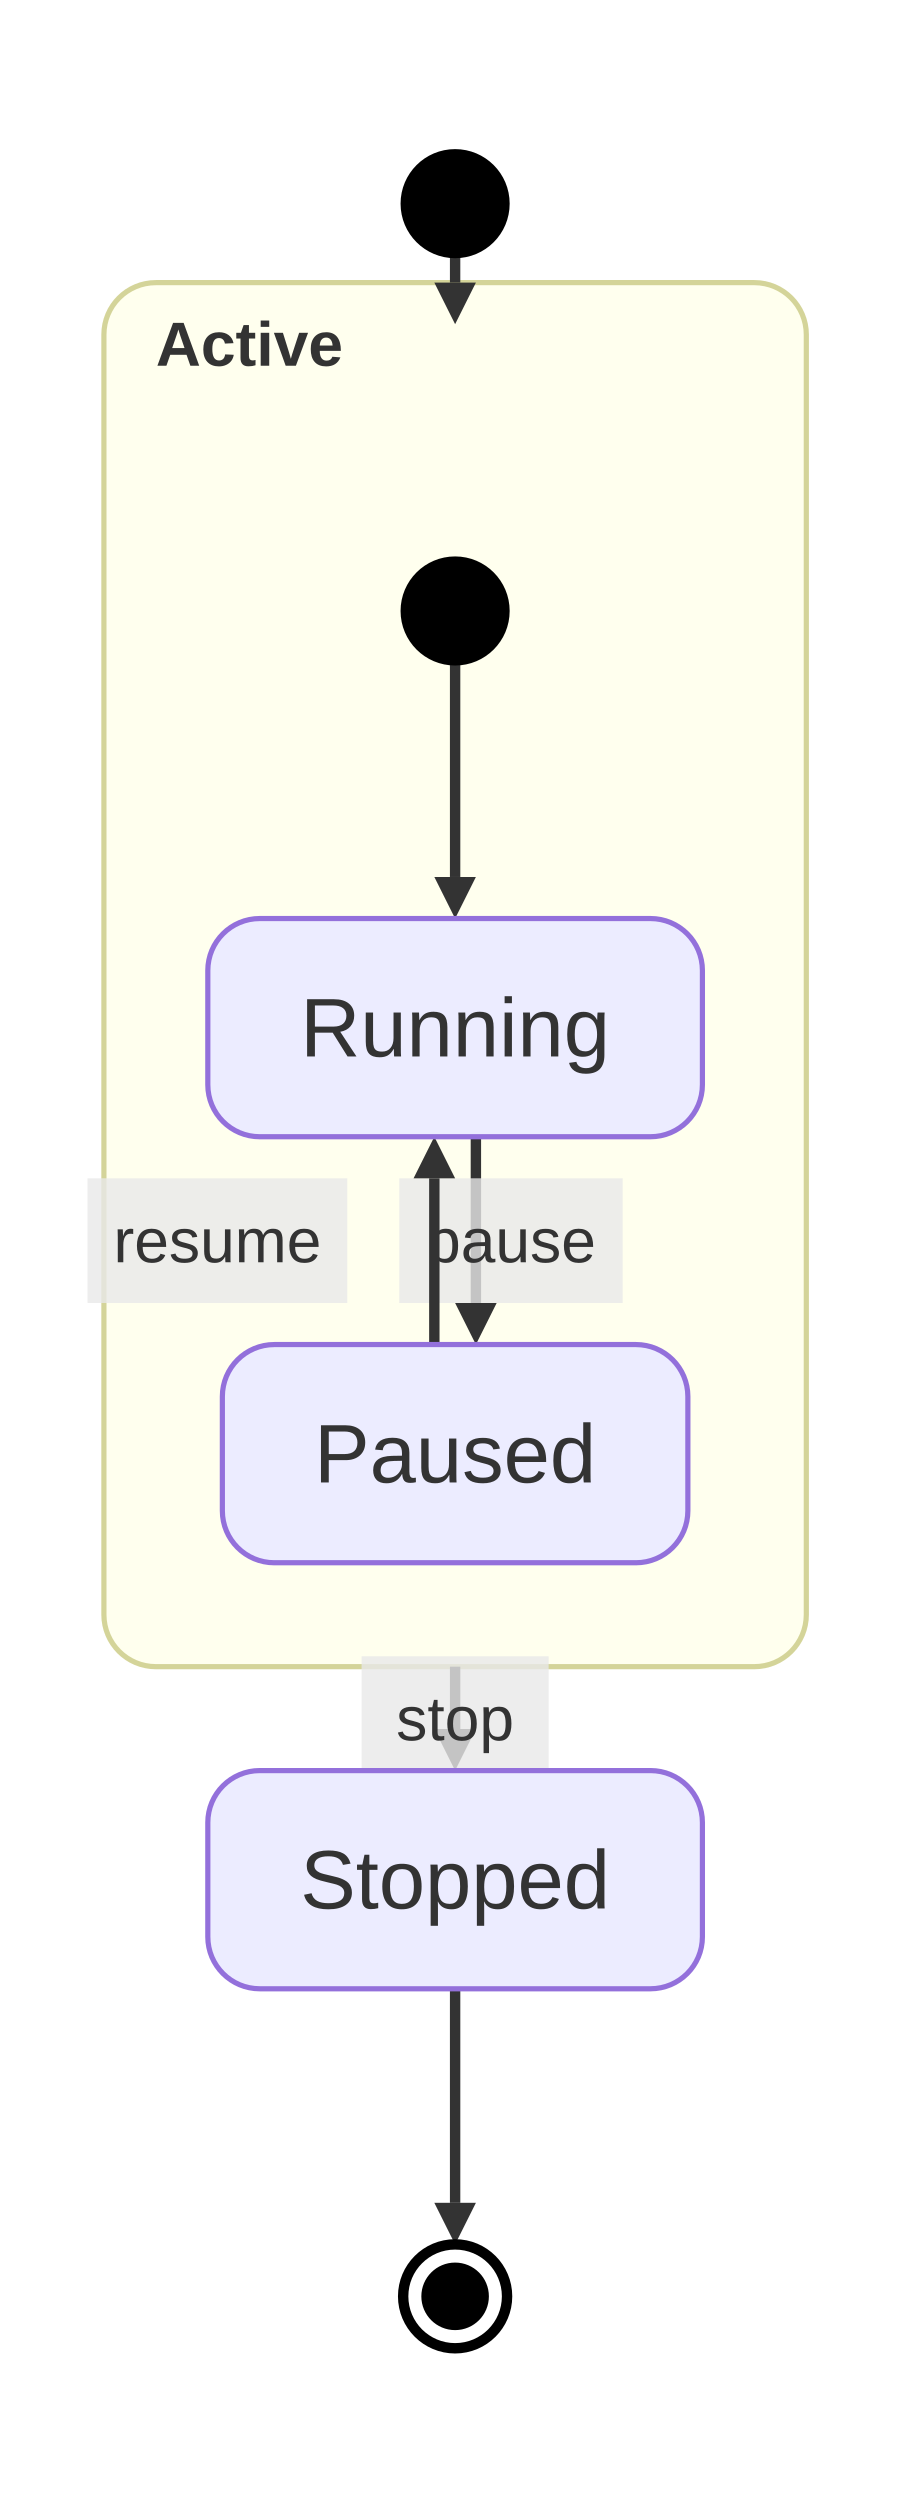
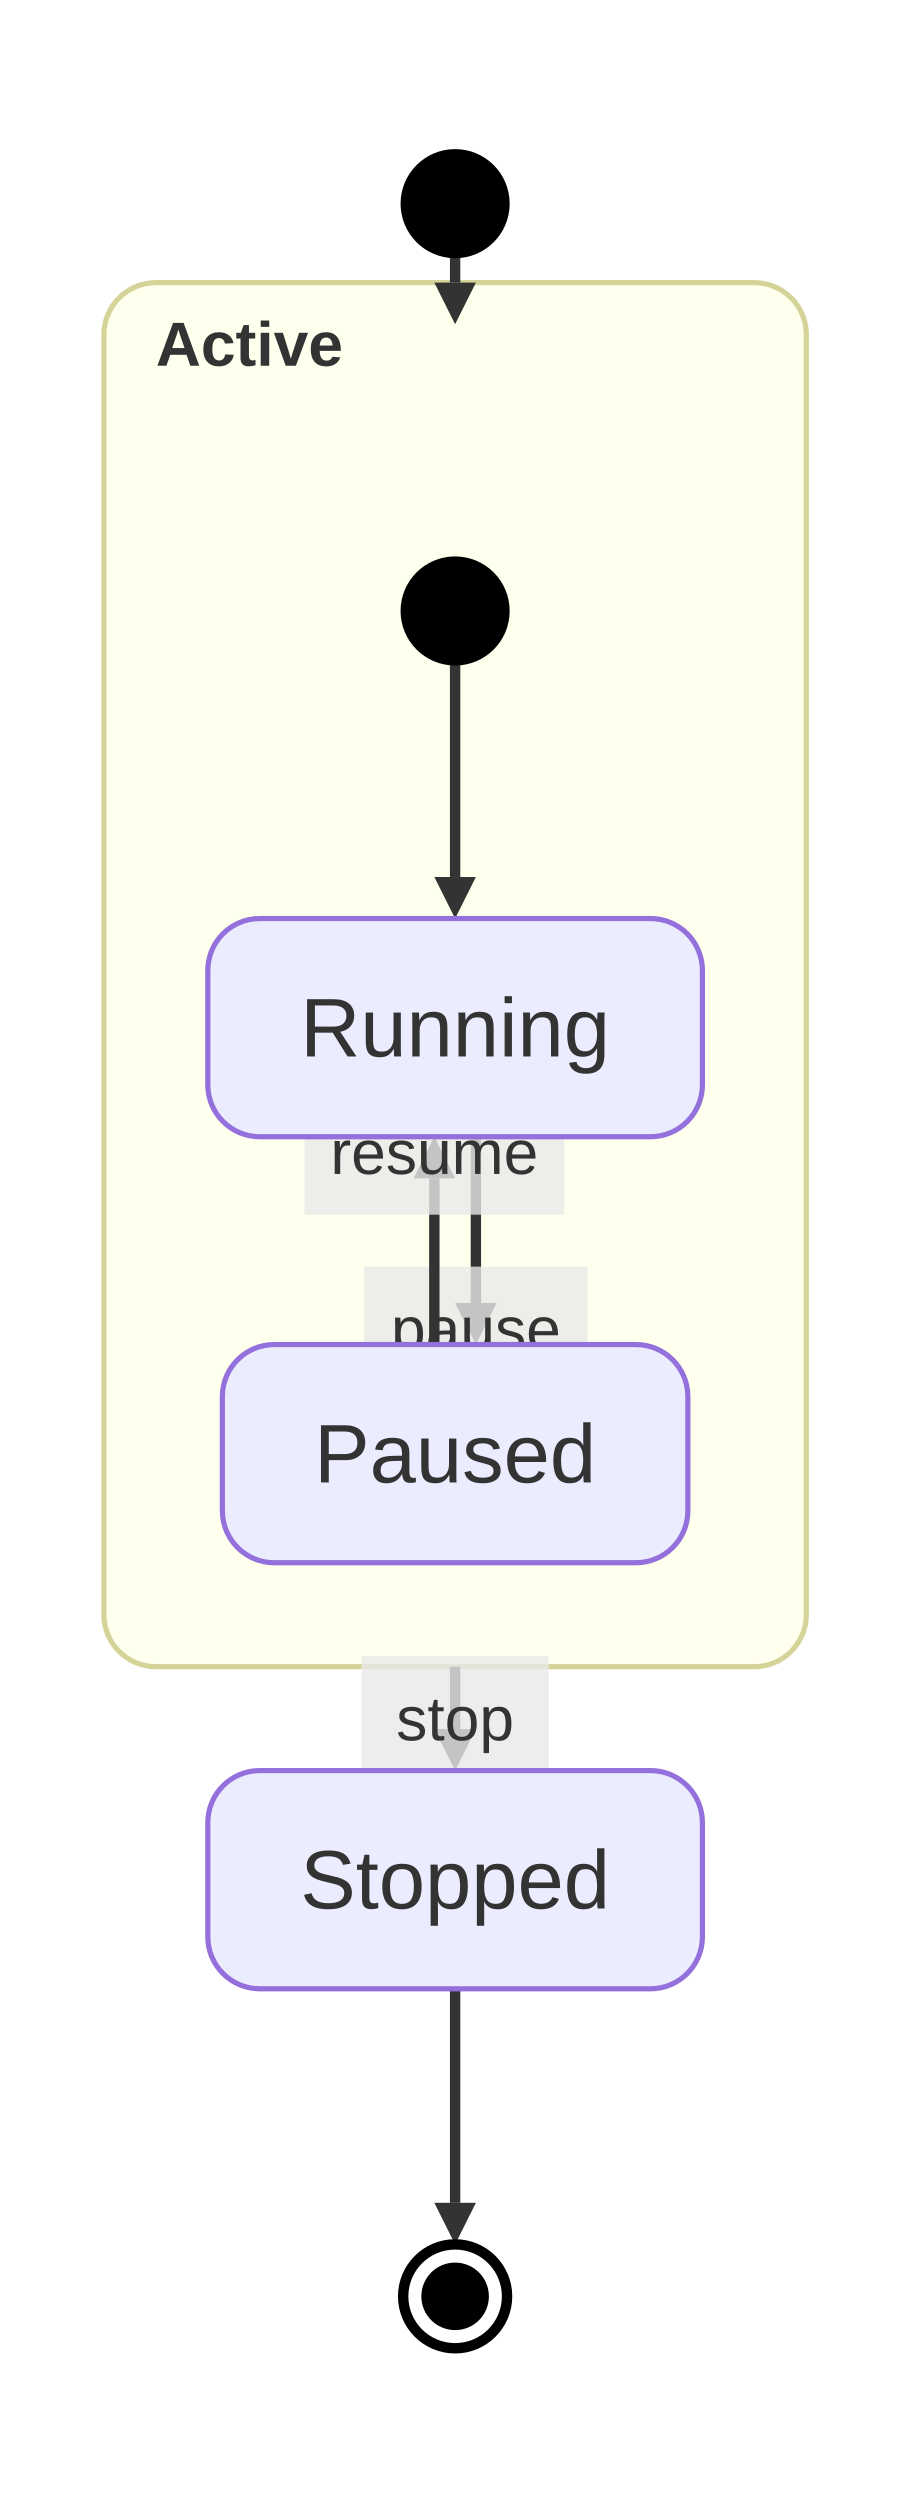
<svg xmlns="http://www.w3.org/2000/svg" viewBox="-20 -20 175.2 481.2" width="175.2" height="481.2" style="background-color: white">
  <defs>
    <marker id="arrow" viewBox="0 0 10 10" markerWidth="8" markerHeight="8" refX="0" refY="5" orient="auto" markerUnits="userSpaceOnUse">
      <path d="M 0 0 L 10 5 L 0 10 z" fill="#333333" />
    </marker>
    <marker id="circle-end" viewBox="0 0 10 10" markerWidth="8" markerHeight="8" refX="5" refY="5" orient="auto" markerUnits="userSpaceOnUse">
      <circle cx="5" cy="5" r="5" fill="#333333" />
    </marker>
    <marker id="cross-end" viewBox="0 0 11 11" markerWidth="8" markerHeight="8" refX="5.5" refY="5.5" orient="auto" markerUnits="userSpaceOnUse">
      <path d="M 1,1 l 9,9 M 10,1 l -9,9" stroke="#333333" stroke-width="2" />
    </marker>
    <marker id="arrow-reverse" viewBox="0 0 10 10" markerWidth="8" markerHeight="8" refX="0" refY="5" orient="auto-start-reverse" markerUnits="userSpaceOnUse">
      <path d="M 0 0 L 10 5 L 0 10 z" fill="#333333" />
    </marker>
  </defs>
  <style>.state rect, .state polygon, .state circle, .state line { fill: #ECECFF; stroke: #9370DB; stroke-width: 1; }
.state text { fill: #333333; font-family: "trebuchet ms", verdana, arial, sans-serif, "Apple Color Emoji", "Segoe UI Emoji", "Noto Color Emoji", "Twemoji Mozilla"; font-size: 16px; }
.edge path { fill: none; stroke: #333333; stroke-width: 2; }
.edge text { fill: #333333; font-family: "trebuchet ms", verdana, arial, sans-serif, "Apple Color Emoji", "Segoe UI Emoji", "Noto Color Emoji", "Twemoji Mozilla"; font-size: 12px; }
.composite rect { fill: #ffffde; stroke: #aaaa33; stroke-width: 1; opacity: 0.5; }
.composite text { fill: #333333; font-family: "trebuchet ms", verdana, arial, sans-serif, "Apple Color Emoji", "Segoe UI Emoji", "Noto Color Emoji", "Twemoji Mozilla"; font-size: 12px; font-weight: bold; }
.note rect { fill: #ffa; stroke: #aa3; stroke-width: 1; }
.note text { fill: #333333; font-family: "trebuchet ms", verdana, arial, sans-serif, "Apple Color Emoji", "Segoe UI Emoji", "Noto Color Emoji", "Twemoji Mozilla"; font-size: 12px; }
</style>
  <g class="composite" data-state-id="Active">
    <rect x="0" y="34.4" width="135.2" height="266.4" rx="10" ry="10" />
    <text x="10" y="50.4" font-family="&quot;trebuchet ms&quot;, verdana, arial, sans-serif, &quot;Apple Color Emoji&quot;, &quot;Segoe UI Emoji&quot;, &quot;Noto Color Emoji&quot;, &quot;Twemoji Mozilla&quot;">Active</text>
  </g>
  <g class="edge" data-edge-source="__start_0" data-edge-target="__start_Active_0">
    <path d="M67.6,29.2 L67.6,34.4" stroke-width="2" marker-end="url(#arrow)" />
  </g>
  <g class="edge" data-edge-source="__start_Active_0" data-edge-target="Running">
    <path d="M67.6,107.6 L67.6,148.8" stroke-width="2" marker-end="url(#arrow)" />
  </g>
  <g class="edge" data-edge-source="Running" data-edge-target="Paused">
    <path d="M71.6,198.8 L71.6,230.8" stroke-width="2" marker-end="url(#arrow)" />
-     <rect x="56.85" y="206.8" width="43.0" height="24.0" fill="rgba(232,232,232,0.8)" stroke="none" />
-     <text text-anchor="middle" dominant-baseline="central" x="78.35" y="218.8">pause</text>
+     <rect x="50.1" y="223.8" width="43.0" height="24.0" fill="rgba(232,232,232,0.8)" stroke="none" />
+     <text text-anchor="middle" dominant-baseline="central" x="71.6" y="235.8">pause</text>
  </g>
  <g class="edge" data-edge-source="Paused" data-edge-target="Running">
    <path d="M63.6,238.8 L63.6,206.8" stroke-width="2" marker-end="url(#arrow)" />
-     <rect x="-3.15" y="206.8" width="50.0" height="24.0" fill="rgba(232,232,232,0.8)" stroke="none" />
-     <text text-anchor="middle" dominant-baseline="central" x="21.85" y="218.8">resume</text>
+     <rect x="38.6" y="189.8" width="50.0" height="24.0" fill="rgba(232,232,232,0.8)" stroke="none" />
+     <text text-anchor="middle" dominant-baseline="central" x="63.6" y="201.8">resume</text>
  </g>
  <g class="edge" data-edge-source="Paused" data-edge-target="Stopped">
    <path d="M67.6,300.8 L67.6,312.8" stroke-width="2" marker-end="url(#arrow)" />
    <rect x="49.6" y="298.8" width="36.0" height="24.0" fill="rgba(232,232,232,0.8)" stroke="none" />
    <text text-anchor="middle" dominant-baseline="central" x="67.6" y="310.8">stop</text>
  </g>
  <g class="edge" data-edge-source="Stopped" data-edge-target="__end_0">
    <path d="M67.6,362.8 L67.6,404.0" stroke-width="2" marker-end="url(#arrow)" />
  </g>
  <g class="state start">
    <circle cx="67.6" cy="19.2" r="10" style="fill: black; stroke: black" />
  </g>
  <g class="state start">
    <circle cx="67.6" cy="97.6" r="10" style="fill: black; stroke: black" />
  </g>
  <g class="state" data-state-id="Running">
    <rect x="20" y="156.8" width="95.2" height="42" rx="10" ry="10" />
    <text x="67.6" y="177.8" text-anchor="middle" dominant-baseline="central" font-family="&quot;trebuchet ms&quot;, verdana, arial, sans-serif, &quot;Apple Color Emoji&quot;, &quot;Segoe UI Emoji&quot;, &quot;Noto Color Emoji&quot;, &quot;Twemoji Mozilla&quot;">Running</text>
  </g>
  <g class="state" data-state-id="Paused">
    <rect x="22.8" y="238.8" width="89.6" height="42" rx="10" ry="10" />
    <text x="67.6" y="259.8" text-anchor="middle" dominant-baseline="central" font-family="&quot;trebuchet ms&quot;, verdana, arial, sans-serif, &quot;Apple Color Emoji&quot;, &quot;Segoe UI Emoji&quot;, &quot;Noto Color Emoji&quot;, &quot;Twemoji Mozilla&quot;">Paused</text>
  </g>
  <g class="state" data-state-id="Stopped">
    <rect x="20" y="320.8" width="95.2" height="42" rx="10" ry="10" />
    <text x="67.6" y="341.8" text-anchor="middle" dominant-baseline="central" font-family="&quot;trebuchet ms&quot;, verdana, arial, sans-serif, &quot;Apple Color Emoji&quot;, &quot;Segoe UI Emoji&quot;, &quot;Noto Color Emoji&quot;, &quot;Twemoji Mozilla&quot;">Stopped</text>
  </g>
  <g class="state end">
    <circle cx="67.6" cy="422" r="10" style="fill: none; stroke: black; stroke-width: 2" />
    <circle cx="67.6" cy="422" r="6" style="fill: black; stroke: black" />
  </g>
</svg>
